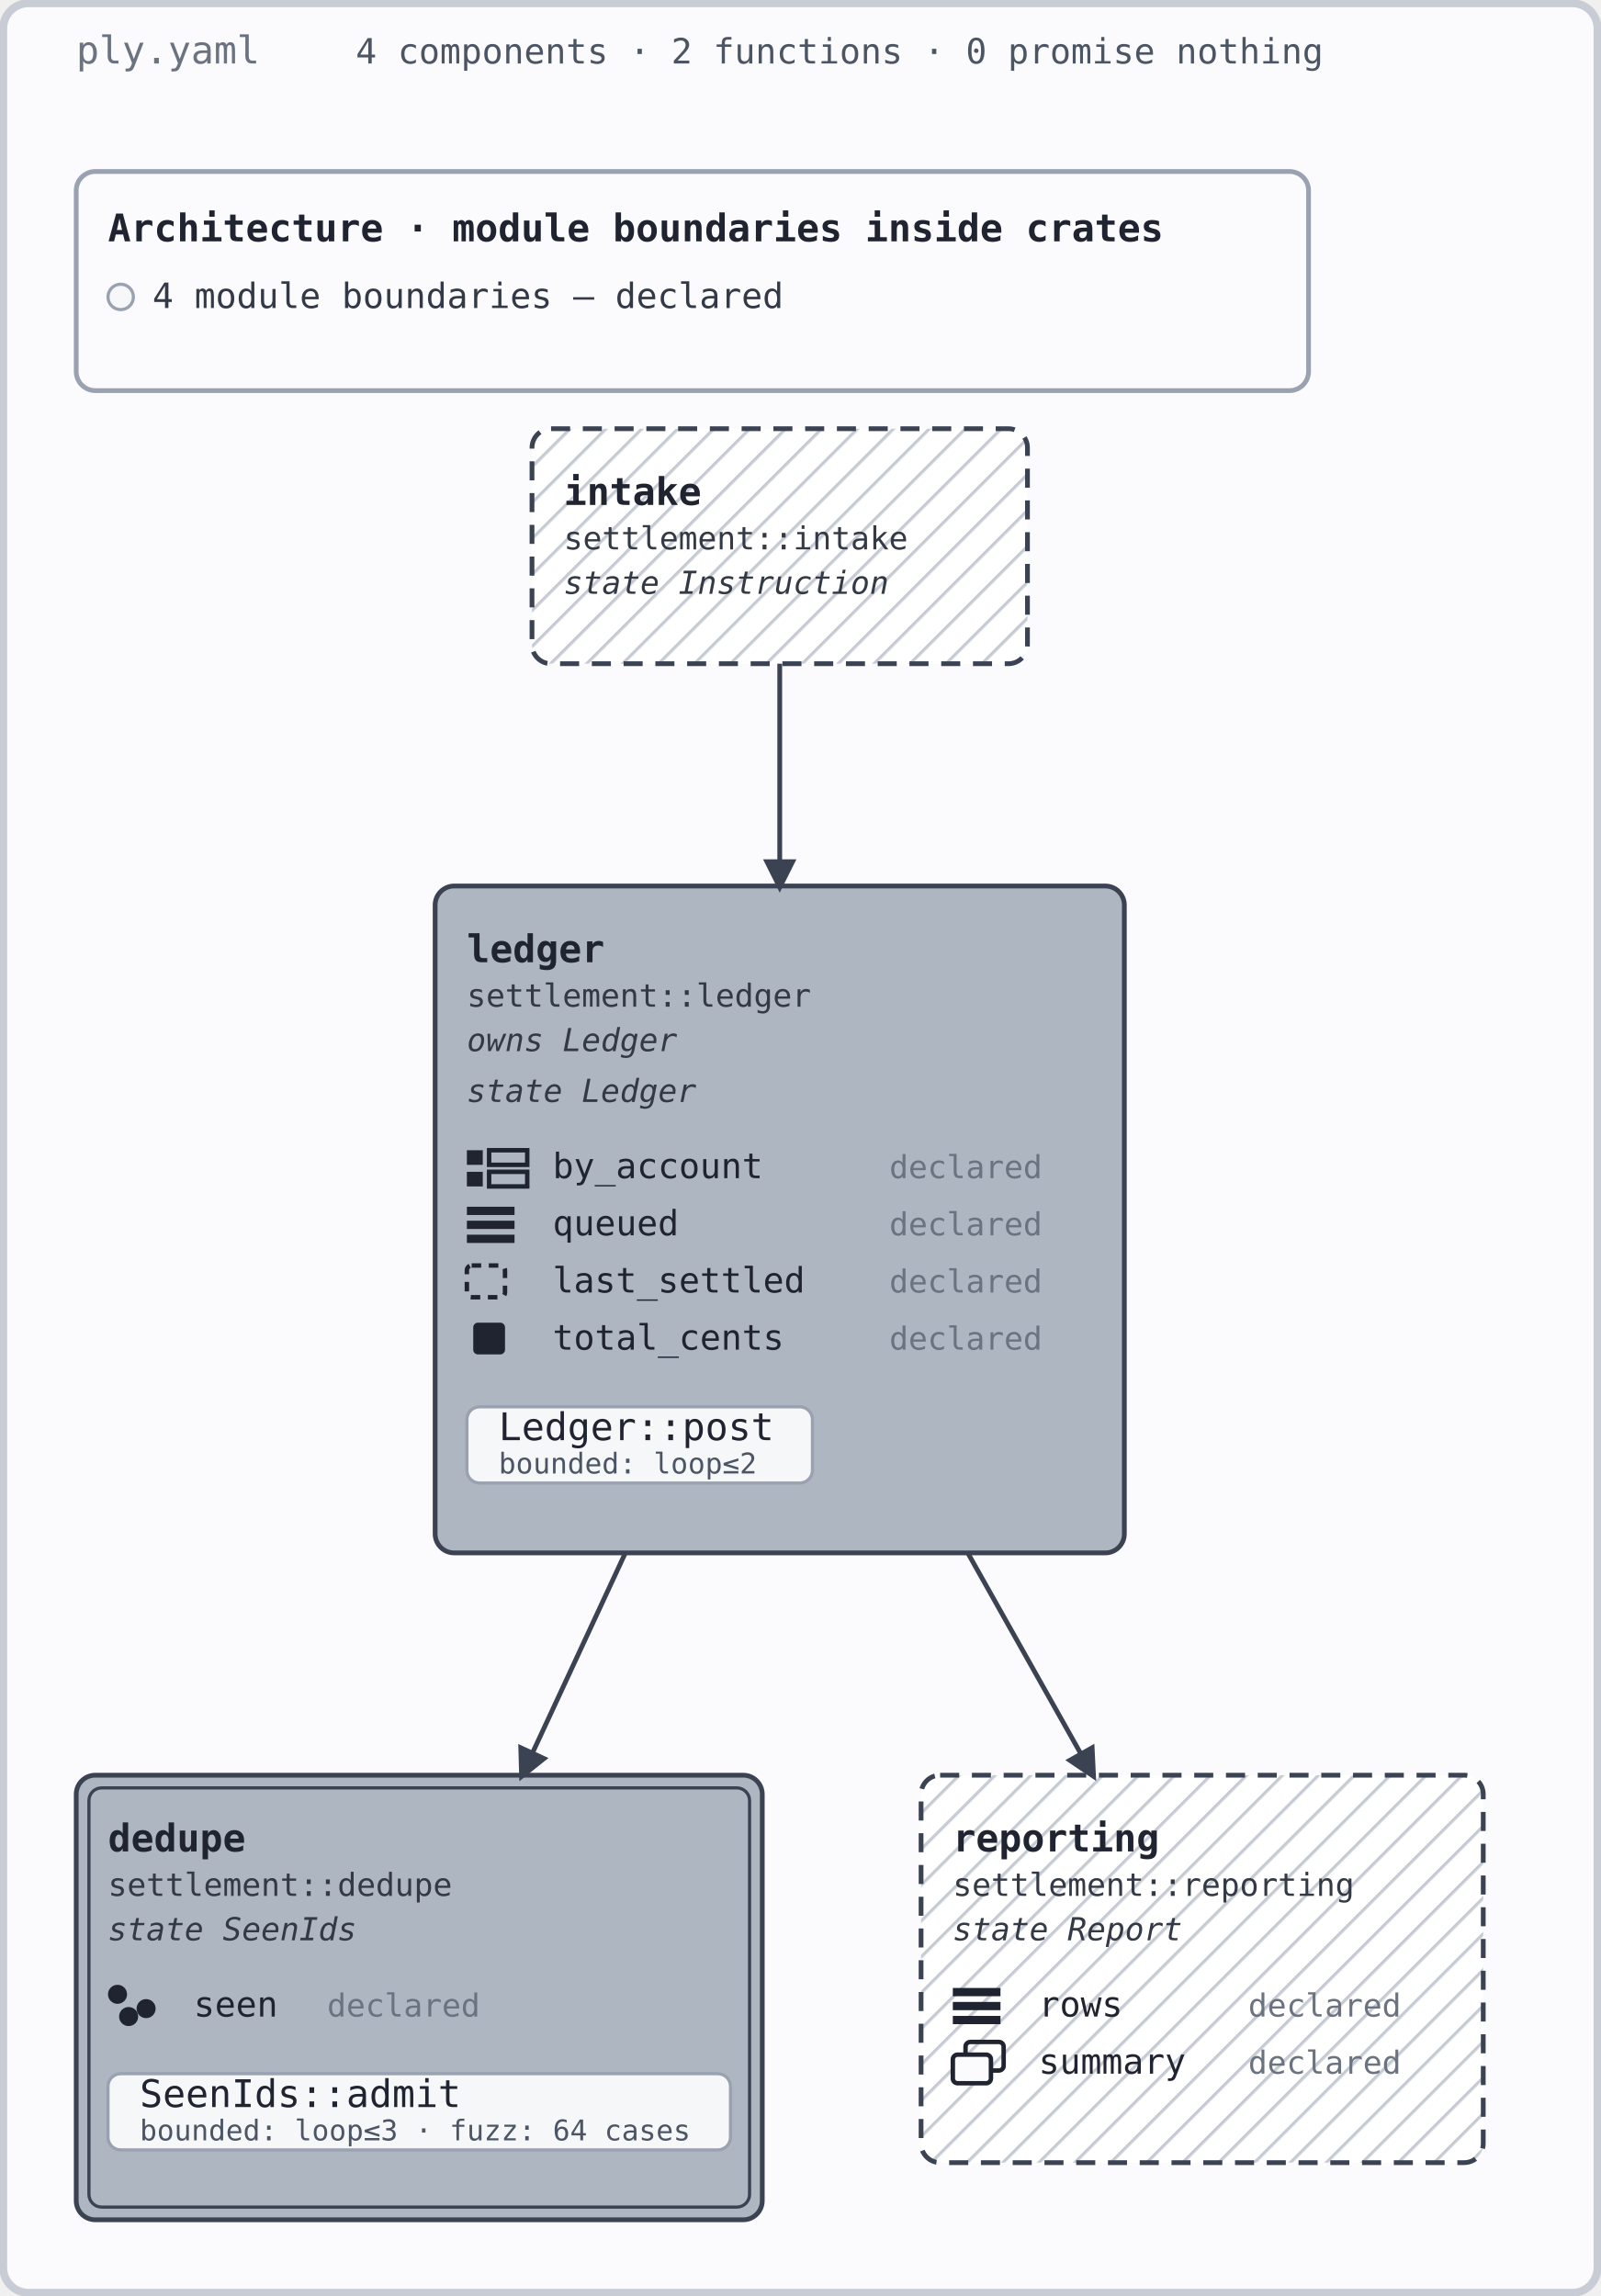
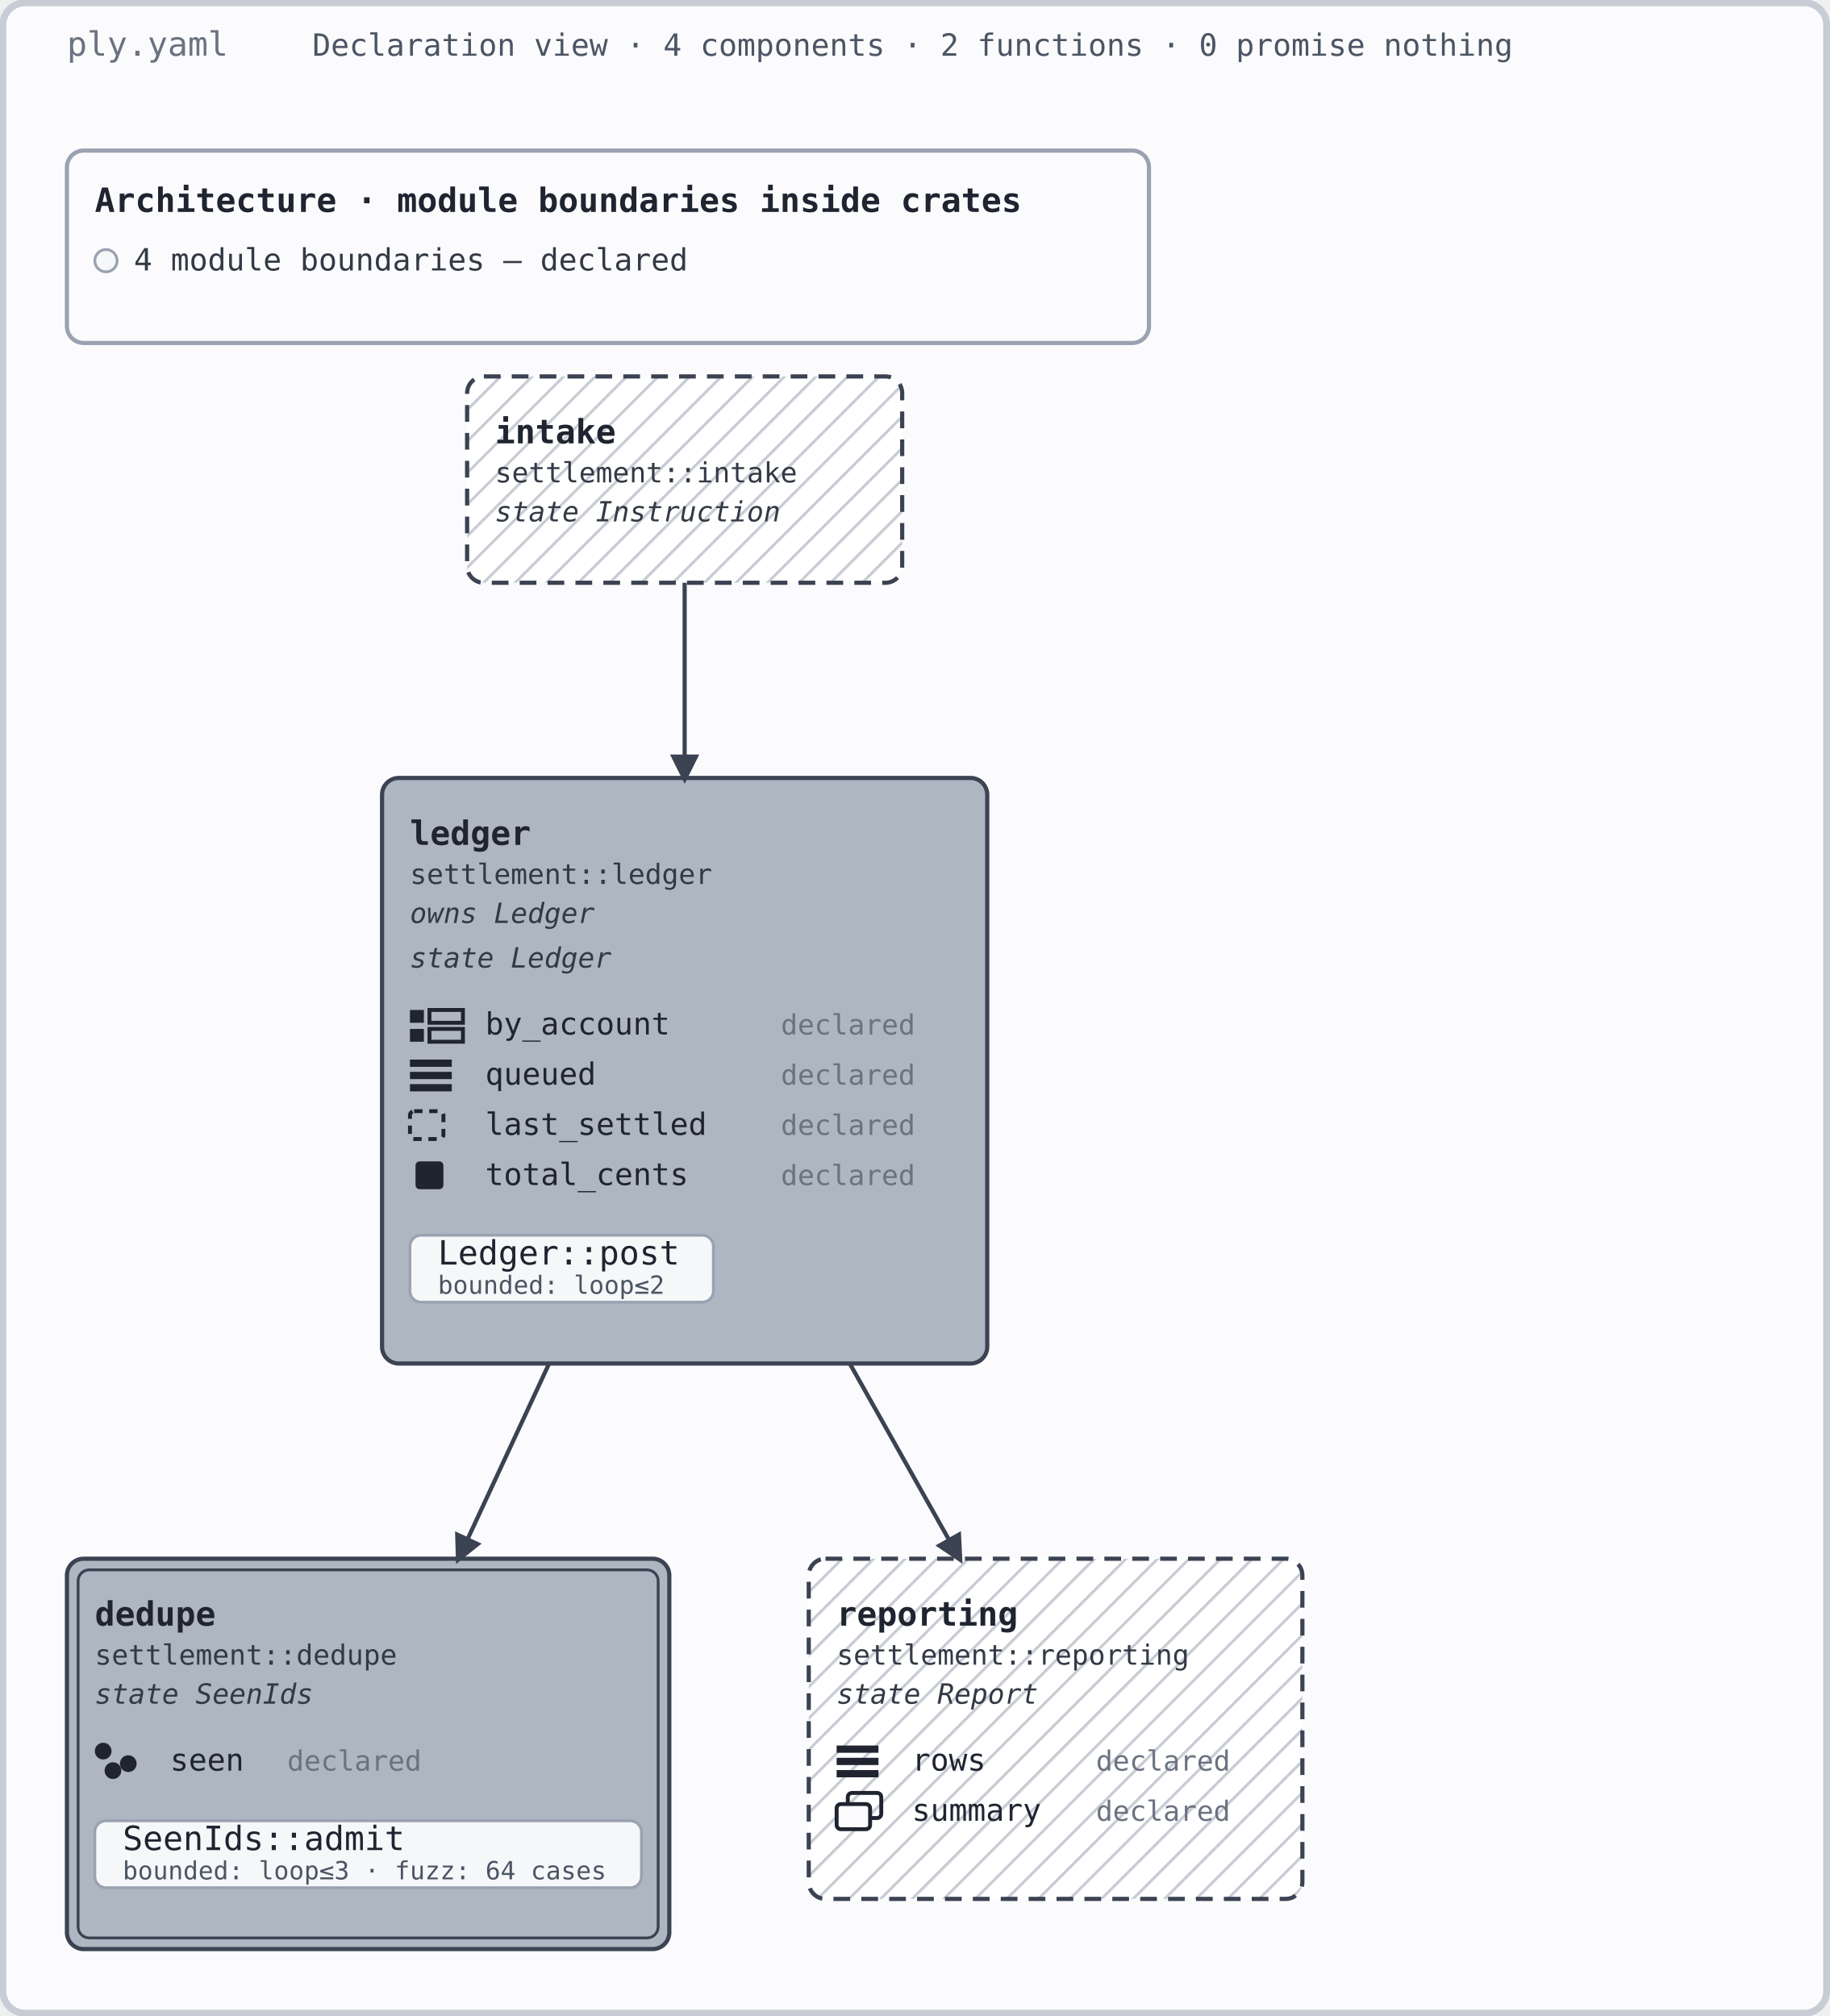
- <svg xmlns="http://www.w3.org/2000/svg" width="504.0" height="723.0" viewBox="0 0 504.0 723.0" font-family="monospace" font-size="12">
+ <svg xmlns="http://www.w3.org/2000/svg" width="656.0" height="723.0" viewBox="0 0 656.0 723.0" font-family="monospace" font-size="12">
  <style>.workspace-frame{fill:#fbfbfd;stroke:#c8ccd4;stroke-width:2.5}.workspace-title{fill:#6b7280}.verdict-strip-text{fill:#4b5563;font-size:11px}.component-box{stroke:#3b4252;stroke-width:1.5}.hollow-box{stroke-dasharray:6 4}.collapsed-stack{stroke:#3b4252;stroke-width:1.5}.pure-seal{fill:none;stroke:#3b4252}.strict-notch{fill:#1f2430}.component-name{fill:#1f2430;font-weight:bold}.component-anchor{fill:#333a45;font-size:10px}.component-owns{fill:#333a45;font-size:10px;font-style:italic}.ceiling-unclaimed{fill:url(#unclaimed-hatch)}.ceiling-tested{fill:#eef0f3}.ceiling-fuzzed{fill:#d2d7de}.ceiling-bounded{fill:#aeb6c2}.ceiling-proved{fill:#8792a3}.contract-mark{fill:#1f2430}.fn-clause{font:11px ui-monospace,SFMono-Regular,Menlo,monospace;fill:#3c4658}.cap-badge rect{fill:#eceef2;stroke:#9aa2b1}.cap-badge text{fill:#4b5563;font-size:10px}.profile-tag rect{fill:#eef2fb;stroke:#5570a8}.profile-tag text{fill:#334b78;font-size:10px}.fn-chip-box{fill:#f6f7f9;stroke:#9aa2b1}.fn-chip-box-synth{fill:#ecdff5;stroke:#9aa2b1}.fn-name{fill:#1f2430}.fn-checks{fill:#4b5563;font-size:9px}.fn-check-with{fill:#6b7280;font-size:10px}.fn-examples{fill:#6b7280;font-size:10px}.fn-shield{fill:none;stroke:#9a7a1f;font-size:13px}.unresolved-pin circle,.registry-pin circle{fill:#fff6d8;stroke:#b08900}.pin-label{fill:#7a5c00;font-size:10px;text-anchor:middle}.edge-line{fill:none;stroke:#3b4252;stroke-width:1.5}.edge-label{fill:#3b4252;font-size:10px;text-anchor:middle}.deny-line{fill:none;stroke:#c9534f;stroke-width:1.5}.deny-bar{stroke:#c9534f;stroke-width:3}.deny-except{fill:#8f2f2c;font-size:10px;text-anchor:middle}.any-node circle{fill:#eceef2;stroke:#9aa2b1}.any-label{fill:#4b5563;text-anchor:middle}.external-box{fill:none;stroke:#3b4252;stroke-width:1.5}#arrow path{fill:#3b4252}@media (prefers-color-scheme: dark){.workspace-frame{fill:#15171c;stroke:#333947}.workspace-title{fill:#8b93a1}.verdict-strip-text{fill:#a3abb9}.component-box,.collapsed-stack,.external-box{stroke:#8891a3}.component-name{fill:#e6e9ef}.component-anchor,.component-owns{fill:#98a0ae}.ceiling-unclaimed{fill:url(#unclaimed-hatch-dark)}.ceiling-tested{fill:#242832}.ceiling-fuzzed{fill:#333947}.ceiling-bounded{fill:#464e60}.ceiling-proved{fill:#5b6479}.contract-mark{fill:#c8cede}.fn-clause{fill:#aab3c4}.cap-badge rect{fill:#252a35;stroke:#6d7686}.cap-badge text{fill:#b6bdca}.profile-tag rect{fill:#1d2532;stroke:#5570a8}.profile-tag text{fill:#9fb6dd}.fn-chip-box{fill:#1c1f27;stroke:#6d7686}.fn-chip-box-synth{fill:#2a2033;stroke:#6d7686}.fn-name{fill:#e6e9ef}.fn-checks{fill:#a3abb9}.fn-check-with,.fn-examples{fill:#8b93a1}.pure-seal,.strict-notch{fill:#c8cede}.pure-seal{fill:none;stroke:#c8cede}.edge-line{stroke:#98a0ae}.edge-label{fill:#a3abb9}.deny-line,.deny-bar{stroke:#e8524b}.deny-except{fill:#e8524b}.any-node circle{fill:#252a35;stroke:#6d7686}.any-label{fill:#a3abb9}.unresolved-pin circle,.registry-pin circle{fill:#2e2814;stroke:#d4a72c}.pin-label{fill:#e3c66b}#arrow path{fill:#98a0ae}}.state-glyph-ink{fill:#1f2430}.state-glyph-out{fill:none;stroke:#1f2430;stroke-width:1.4}.state-glyph-front{fill:#fbfbfd}.state-glyph-dashed{stroke-dasharray:3 2.4}.state-glyph-hatched{fill:url(#state-hatch);stroke:#1f2430;stroke-width:1}.state-field-name{fill:#1f2430;font-size:11px}.state-field-type{fill:#6b7280;font-size:10px}@media (prefers-color-scheme: dark){.state-glyph-ink{fill:#c8cede}.state-glyph-out{fill:none;stroke:#c8cede}.state-glyph-front{fill:#15171c}.state-glyph-hatched{fill:url(#state-hatch-dark);stroke:#c8cede;stroke-width:1}.state-field-name{fill:#e6e9ef}.state-field-type{fill:#8b93a1}}.architecture-scope-box{fill:none;stroke:#9aa2b1;stroke-width:1.5}.architecture-scope-title{fill:#1f2430;font-weight:bold}.architecture-scope-text{fill:#333a45;font-size:11px}.architecture-scope-mark-declared{fill:#f6f7f9;stroke:#9aa2b1}@media (prefers-color-scheme: dark){.architecture-scope-box{stroke:#6d7686}.architecture-scope-title{fill:#e6e9ef}.architecture-scope-text{fill:#aab3c4}.architecture-scope-mark-declared{fill:#1c1f27;stroke:#6d7686}}</style>
  <defs>
    <marker id="arrow" viewBox="0 0 10 10" refX="8" refY="5" markerWidth="7" markerHeight="7" orient="auto-start-reverse">
      <path d="M 0 0 L 10 5 L 0 10 z" />
    </marker>
    <pattern id="unclaimed-hatch" patternUnits="userSpaceOnUse" width="8" height="8" patternTransform="rotate(45)">
      <rect width="8" height="8" fill="#fff" />
      <line x1="0" y1="0" x2="0" y2="8" stroke="#c8ccd4" stroke-width="2" />
    </pattern>
    <pattern id="unclaimed-hatch-dark" patternUnits="userSpaceOnUse" width="8" height="8" patternTransform="rotate(45)">
      <rect width="8" height="8" fill="#15171c" />
      <line x1="0" y1="0" x2="0" y2="8" stroke="#4a5262" stroke-width="2" />
    </pattern>
    <pattern id="state-hatch" patternUnits="userSpaceOnUse" width="4" height="4" patternTransform="rotate(-45)">
      <rect width="4" height="4" fill="#fff" />
      <rect width="1.4" height="4" fill="#c8ccd4" />
    </pattern>
    <pattern id="state-hatch-dark" patternUnits="userSpaceOnUse" width="4" height="4" patternTransform="rotate(-45)">
      <rect width="4" height="4" fill="#15171c" />
      <rect width="1.4" height="4" fill="#4a5262" />
    </pattern>
  </defs>
-   <rect class="workspace-frame" x="1" y="1" width="502.0" height="721.0" rx="8" />
+   <rect class="workspace-frame" x="1" y="1" width="654.0" height="721.0" rx="8" />
  <g>
    <text class="workspace-title" x="24.0" y="20">ply.yaml</text>
  </g>
  <g class="verdict-strip">
-     <text class="verdict-strip-text" x="112.0" y="20">4 components · 2 functions · 0 promise nothing</text>
+     <text class="verdict-strip-text" x="112.0" y="20">Declaration view · 4 components · 2 functions · 0 promise nothing</text>
  </g>
  <g transform="translate(24.0,54.0)">
    <g class="architecture-scope">
      <rect class="architecture-scope-box" x="0" y="0" width="388.0" height="69.0" rx="6" />
      <text class="architecture-scope-title" x="10.0" y="22.0">Architecture · module boundaries inside crates</text>
      <g class="architecture-scope-row">
        <circle class="architecture-scope-mark-declared" cx="14.0" cy="39.5" r="4" />
        <text class="architecture-scope-text" x="24.0" y="43.0">4 module boundaries — declared</text>
      </g>
    </g>
  </g>
  <g transform="translate(167.5,135.0)">
    <g class="component" data-name="intake">
      <rect class="component-box ceiling-unclaimed hollow-box" x="0" y="0" width="156.0" height="74.0" rx="6" />
      <text class="component-name" x="10.0" y="24.0">intake</text>
      <text class="component-anchor" x="10.0" y="38.0">settlement::intake</text>
      <text class="component-owns" x="10.0" y="52.0">state Instruction</text>
    </g>
  </g>
  <g transform="translate(137.0,279.0)">
    <g class="component" data-name="ledger">
      <rect class="component-box ceiling-bounded" x="0" y="0" width="217.0" height="210.0" rx="6" />
      <text class="component-name" x="10.0" y="24.0">ledger</text>
      <text class="component-anchor" x="10.0" y="38.0">settlement::ledger</text>
      <text class="component-owns" x="10.0" y="52.0">owns Ledger</text>
      <text class="component-owns" x="10.0" y="68.0">state Ledger</text>
      <g class="state-field" data-field="by_account">
        <rect class="state-glyph-ink" x="10.0" y="83.2" width="5" height="4.6" />
        <rect class="state-glyph-out" x="17.0" y="83.2" width="12" height="4.6" />
        <rect class="state-glyph-ink" x="10.0" y="90.0" width="5" height="4.6" />
        <rect class="state-glyph-out" x="17.0" y="90.0" width="12" height="4.6" />
        <text class="state-field-name" x="37.0" y="92.0">by_account</text>
        <text class="state-field-type" x="143.0" y="92.0">declared</text>
      </g>
      <g class="state-field" data-field="queued">
        <rect class="state-glyph-ink" x="10.0" y="101.0" width="15" height="2.6" />
        <rect class="state-glyph-ink" x="10.0" y="105.4" width="15" height="2.6" />
        <rect class="state-glyph-ink" x="10.0" y="109.8" width="15" height="2.6" />
        <text class="state-field-name" x="37.0" y="110.0">queued</text>
        <text class="state-field-type" x="143.0" y="110.0">declared</text>
      </g>
      <g class="state-field" data-field="last_settled">
        <rect class="state-glyph-out state-glyph-dashed" x="10.0" y="119.5" width="12" height="10" rx="1.5" />
        <text class="state-field-name" x="37.0" y="128.0">last_settled</text>
        <text class="state-field-type" x="143.0" y="128.0">declared</text>
      </g>
      <g class="state-field" data-field="total_cents">
        <rect class="state-glyph-ink" x="12.0" y="137.5" width="10" height="10" rx="1.5" />
        <text class="state-field-name" x="37.0" y="146.0">total_cents</text>
        <text class="state-field-type" x="143.0" y="146.0">declared</text>
      </g>
      <g transform="translate(10.0,164.0)">
        <g class="fn-chip" data-fn="Ledger::post">
          <rect class="fn-chip-box" x="0" y="0" width="108.8" height="24.0" rx="4" />
          <text class="fn-name" x="10.0" y="10.5">Ledger::post</text>
          <text class="fn-checks" x="10.0" y="21.0">bounded: loop≤2</text>
        </g>
      </g>
    </g>
  </g>
  <g transform="translate(24.0,559.0)">
    <g class="component" data-name="dedupe">
      <rect class="component-box ceiling-bounded" x="0" y="0" width="216.0" height="140.0" rx="6" />
      <rect class="pure-seal" x="4" y="4" width="208.0" height="132.0" rx="4" />
      <text class="component-name" x="10.0" y="24.0">dedupe</text>
      <text class="component-anchor" x="10.0" y="38.0">settlement::dedupe</text>
      <text class="component-owns" x="10.0" y="52.0">state SeenIds</text>
      <g class="state-field" data-field="seen">
        <rect class="state-glyph-ink" x="10.0" y="66.0" width="6" height="6" rx="3" />
        <rect class="state-glyph-ink" x="19.0" y="70.5" width="6" height="6" rx="3" />
        <rect class="state-glyph-ink" x="13.5" y="73.0" width="6" height="6" rx="3" />
        <text class="state-field-name" x="37.0" y="76.0">seen</text>
        <text class="state-field-type" x="79.0" y="76.0">declared</text>
      </g>
      <g transform="translate(10.0,94.0)">
        <g class="fn-chip" data-fn="SeenIds::admit">
          <rect class="fn-chip-box" x="0" y="0" width="196.0" height="24.0" rx="4" />
          <text class="fn-name" x="10.0" y="10.5">SeenIds::admit</text>
          <text class="fn-checks" x="10.0" y="21.0">bounded: loop≤3 · fuzz: 64 cases</text>
        </g>
      </g>
    </g>
  </g>
  <g transform="translate(290.0,559.0)">
    <g class="component" data-name="reporting">
      <rect class="component-box ceiling-unclaimed hollow-box" x="0" y="0" width="177.0" height="122.0" rx="6" />
      <text class="component-name" x="10.0" y="24.0">reporting</text>
      <text class="component-anchor" x="10.0" y="38.0">settlement::reporting</text>
      <text class="component-owns" x="10.0" y="52.0">state Report</text>
      <g class="state-field" data-field="rows">
        <rect class="state-glyph-ink" x="10.0" y="67.0" width="15" height="2.6" />
        <rect class="state-glyph-ink" x="10.0" y="71.4" width="15" height="2.6" />
        <rect class="state-glyph-ink" x="10.0" y="75.8" width="15" height="2.6" />
        <text class="state-field-name" x="37.0" y="76.0">rows</text>
        <text class="state-field-type" x="103.0" y="76.0">declared</text>
      </g>
      <g class="state-field" data-field="summary">
        <rect class="state-glyph-out" x="14.0" y="84.0" width="12" height="9" rx="1.5" />
        <rect class="state-glyph-out state-glyph-front" x="10.0" y="88.0" width="12" height="9" rx="1.5" />
        <text class="state-field-name" x="37.0" y="94.0">summary</text>
        <text class="state-field-type" x="103.0" y="94.0">declared</text>
      </g>
    </g>
  </g>
  <g class="edge-call">
    <path class="edge-line" d="M 245.5 209.0 L 245.5 279.0" marker-end="url(#arrow)" />
  </g>
  <g class="edge-call">
    <path class="edge-line" d="M 196.9 489.0 L 164.4 559.0" marker-end="url(#arrow)" />
  </g>
  <g class="edge-call">
    <path class="edge-line" d="M 304.7 489.0 L 344.1 559.0" marker-end="url(#arrow)" />
  </g>
</svg>
